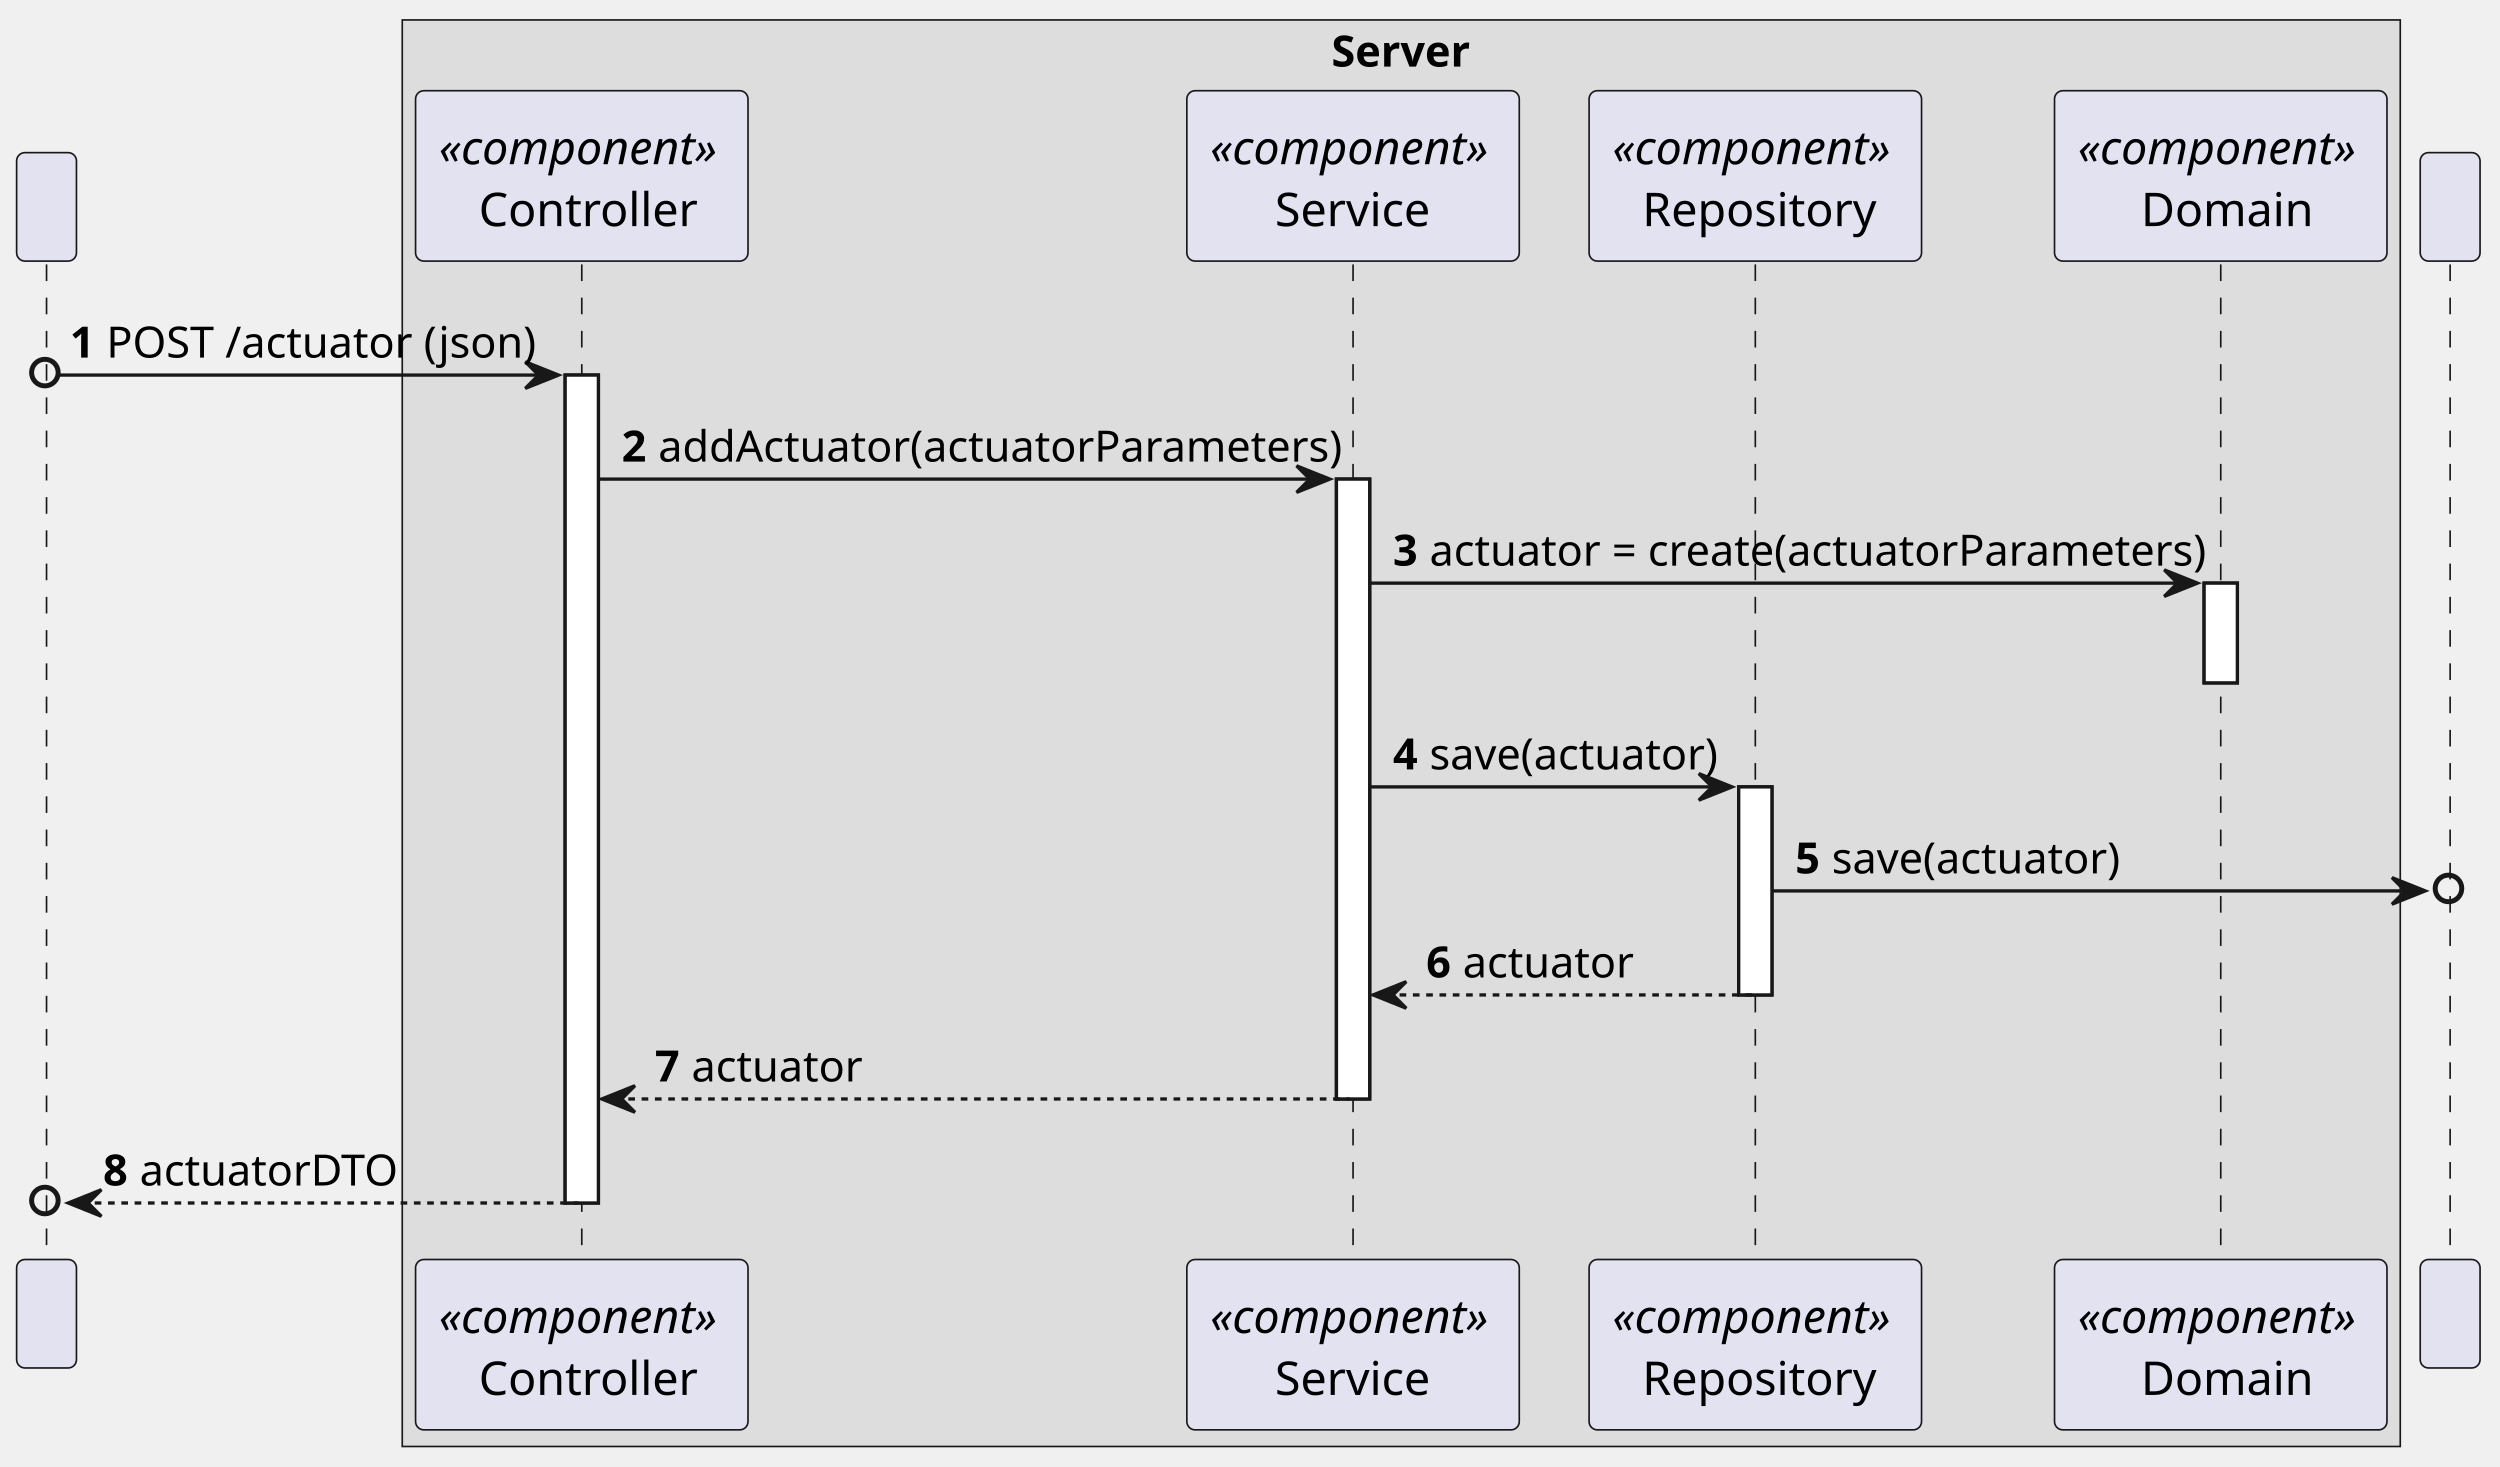
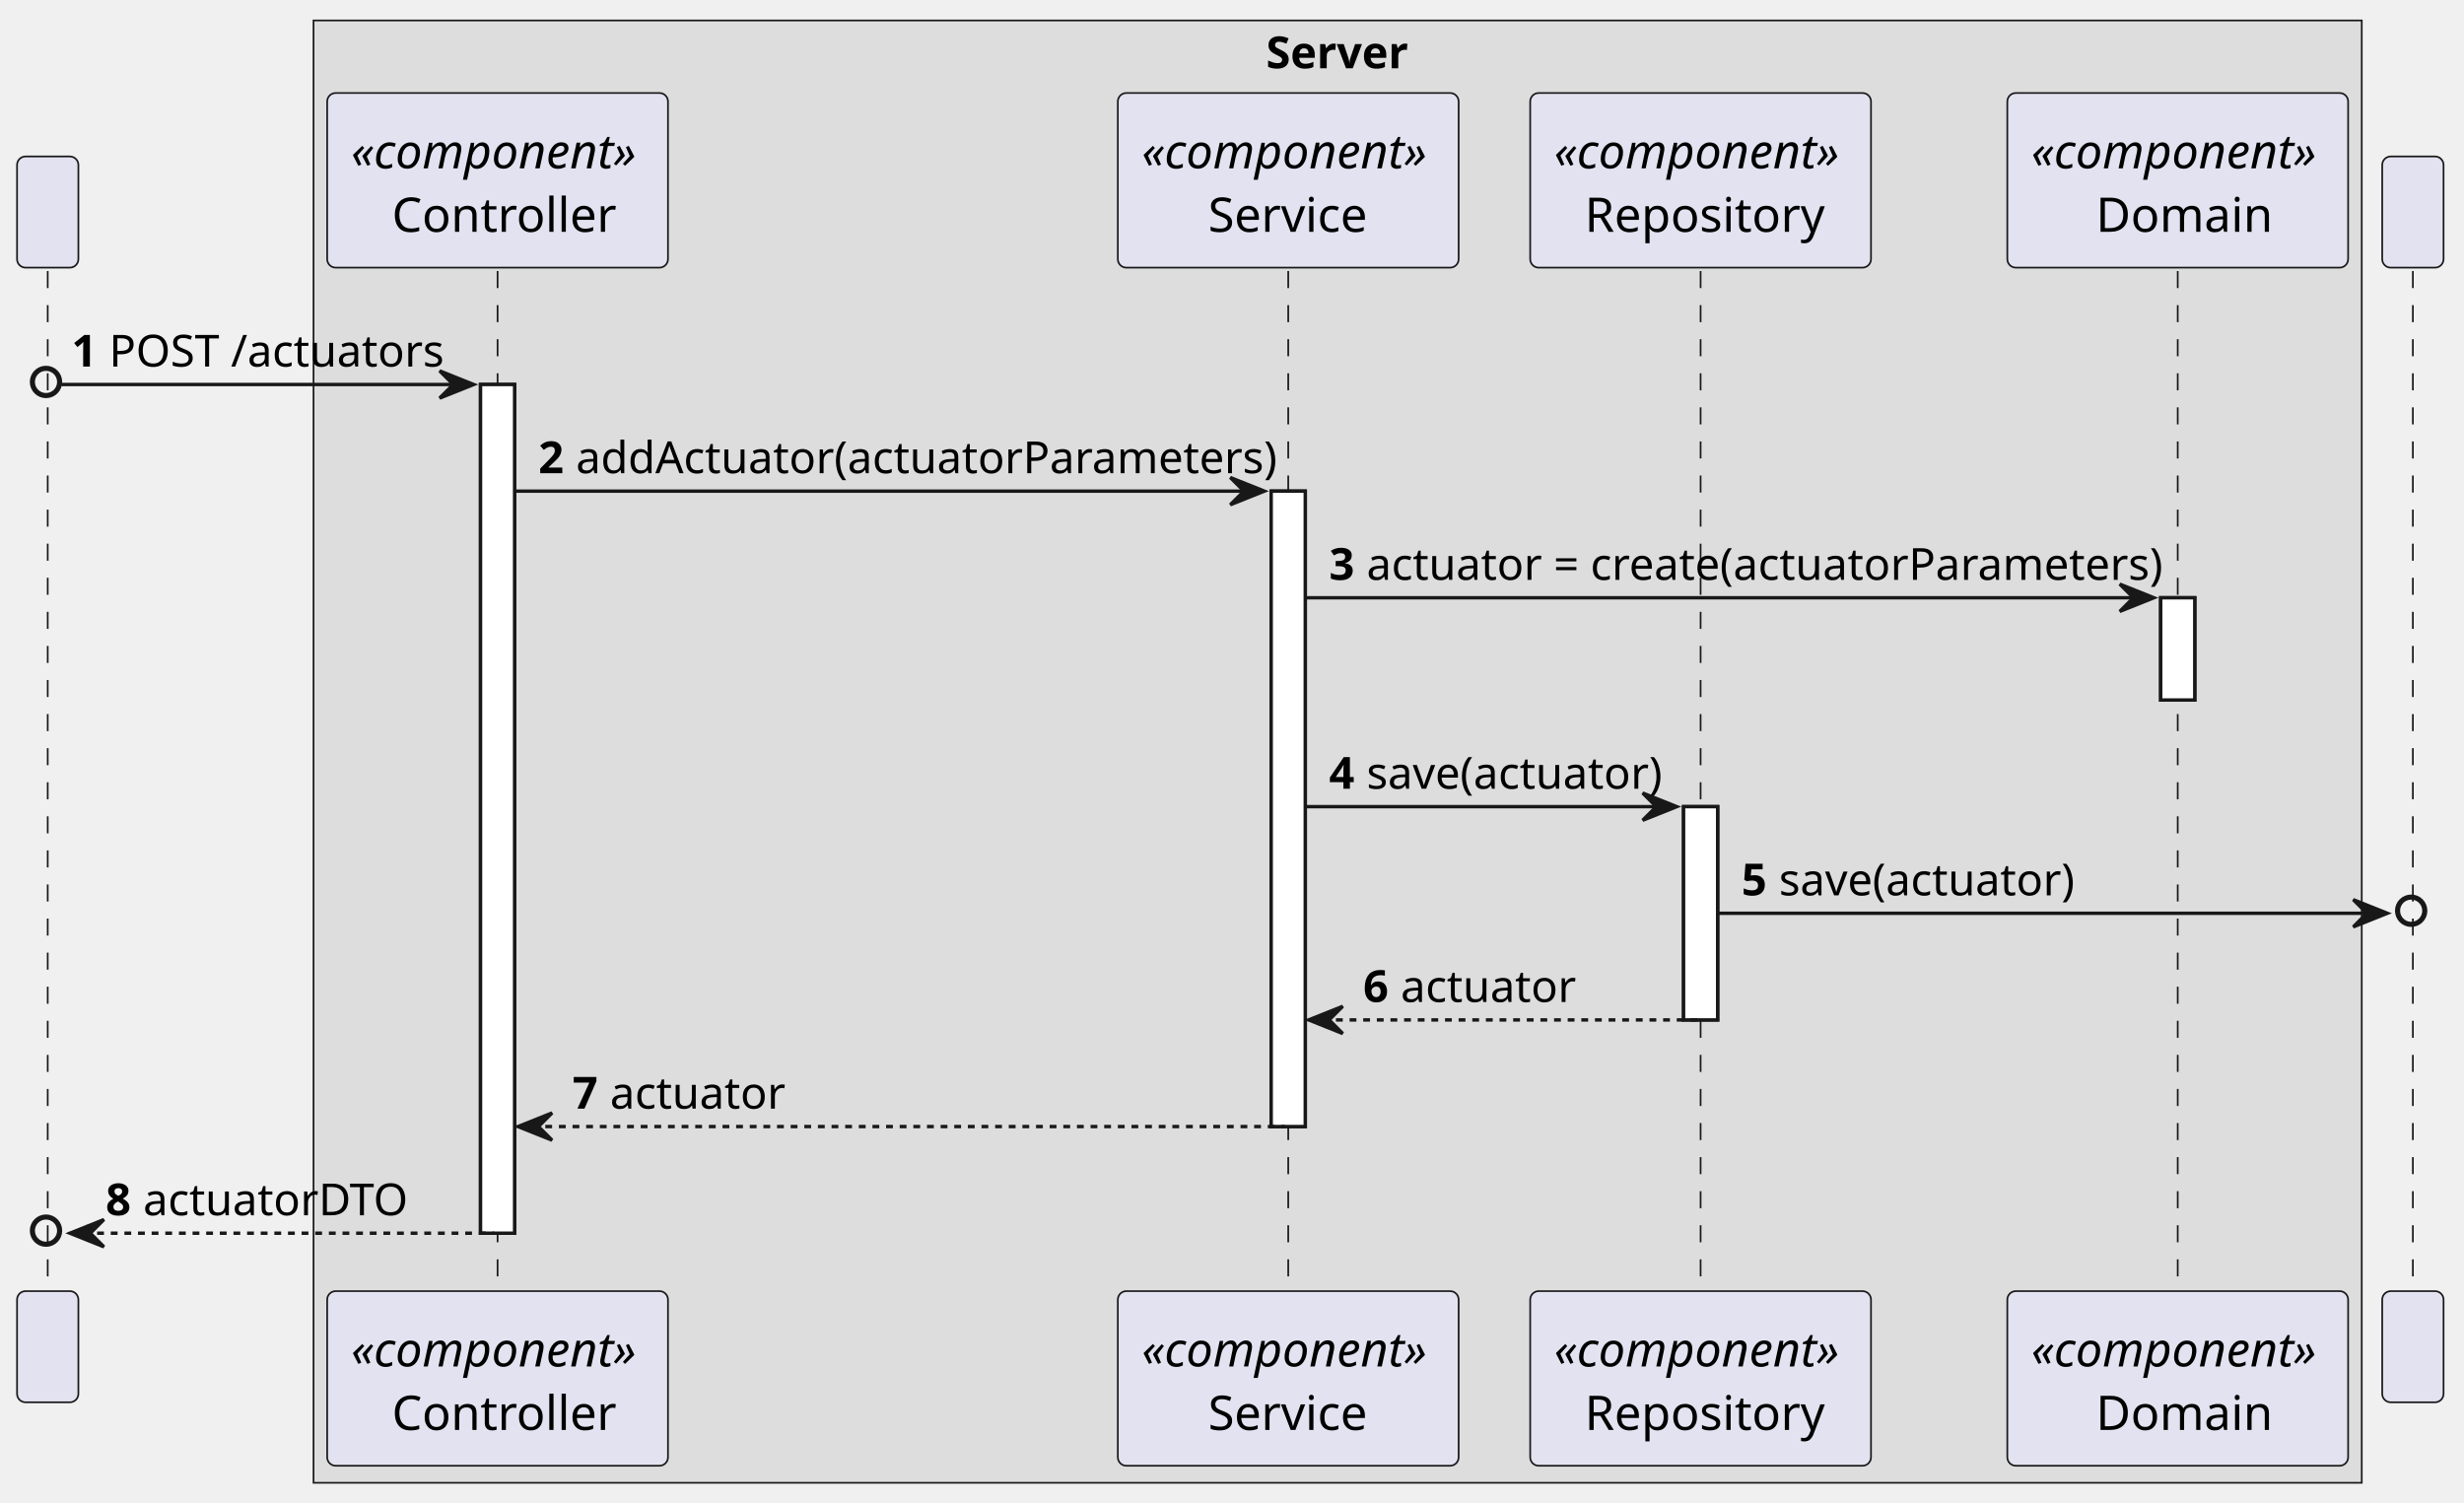
- <svg xmlns="http://www.w3.org/2000/svg" contentStyleType="text/css" height="441px" preserveAspectRatio="none" style="width:752px;height:441px;background:#FFFFFF;" version="1.1" viewBox="0 0 752 441" width="752px" zoomAndPan="magnify">
+ <svg xmlns="http://www.w3.org/2000/svg" contentStyleType="text/css" height="441px" preserveAspectRatio="none" style="width:723px;height:441px;background:#FFFFFF;" version="1.1" viewBox="0 0 723 441" width="723px" zoomAndPan="magnify">
  <defs />
  <g>
-     <rect fill="#DDDDDD" height="429.103" style="stroke:#181818;stroke-width:0.5;" width="601" x="121" y="6" />
-     <text fill="#000000" font-family="sans-serif" font-size="13" font-weight="bold" lengthAdjust="spacing" textLength="42" x="400.5" y="20.028">Server</text>
-     <rect fill="#FFFFFF" height="249.037" style="stroke:#181818;stroke-width:1.0;" width="10" x="170" y="112.824" />
-     <rect fill="#FFFFFF" height="186.455" style="stroke:#181818;stroke-width:1.0;" width="10" x="402" y="144.115" />
-     <rect fill="#FFFFFF" height="62.582" style="stroke:#181818;stroke-width:1.0;" width="10" x="523" y="236.697" />
-     <rect fill="#FFFFFF" height="30" style="stroke:#181818;stroke-width:1.0;" width="10" x="663" y="175.406" />
+     <rect fill="#DDDDDD" height="429.103" style="stroke:#181818;stroke-width:0.5;" width="601" x="92" y="6" />
+     <text fill="#000000" font-family="sans-serif" font-size="13" font-weight="bold" lengthAdjust="spacing" textLength="42" x="371.5" y="20.028">Server</text>
+     <rect fill="#FFFFFF" height="249.037" style="stroke:#181818;stroke-width:1.0;" width="10" x="141" y="112.824" />
+     <rect fill="#FFFFFF" height="186.455" style="stroke:#181818;stroke-width:1.0;" width="10" x="373" y="144.115" />
+     <rect fill="#FFFFFF" height="62.582" style="stroke:#181818;stroke-width:1.0;" width="10" x="494" y="236.697" />
+     <rect fill="#FFFFFF" height="30" style="stroke:#181818;stroke-width:1.0;" width="10" x="634" y="175.406" />
    <line style="stroke:#181818;stroke-width:0.5;stroke-dasharray:5.0,5.0;" x1="14" x2="14" y1="79.533" y2="379.861" />
-     <line style="stroke:#181818;stroke-width:0.5;stroke-dasharray:5.0,5.0;" x1="175" x2="175" y1="79.533" y2="379.861" />
-     <line style="stroke:#181818;stroke-width:0.5;stroke-dasharray:5.0,5.0;" x1="407" x2="407" y1="79.533" y2="379.861" />
-     <line style="stroke:#181818;stroke-width:0.5;stroke-dasharray:5.0,5.0;" x1="528" x2="528" y1="79.533" y2="379.861" />
-     <line style="stroke:#181818;stroke-width:0.5;stroke-dasharray:5.0,5.0;" x1="668" x2="668" y1="79.533" y2="379.861" />
-     <line style="stroke:#181818;stroke-width:0.5;stroke-dasharray:5.0,5.0;" x1="737" x2="737" y1="79.533" y2="379.861" />
+     <line style="stroke:#181818;stroke-width:0.5;stroke-dasharray:5.0,5.0;" x1="146" x2="146" y1="79.533" y2="379.861" />
+     <line style="stroke:#181818;stroke-width:0.5;stroke-dasharray:5.0,5.0;" x1="378" x2="378" y1="79.533" y2="379.861" />
+     <line style="stroke:#181818;stroke-width:0.5;stroke-dasharray:5.0,5.0;" x1="499" x2="499" y1="79.533" y2="379.861" />
+     <line style="stroke:#181818;stroke-width:0.5;stroke-dasharray:5.0,5.0;" x1="639" x2="639" y1="79.533" y2="379.861" />
+     <line style="stroke:#181818;stroke-width:0.5;stroke-dasharray:5.0,5.0;" x1="708" x2="708" y1="79.533" y2="379.861" />
    <rect fill="#E2E2F0" height="32.621" rx="2.5" ry="2.5" style="stroke:#181818;stroke-width:0.5;" width="18" x="5" y="45.912" />
    <text fill="#000000" font-family="sans-serif" font-size="14" lengthAdjust="spacing" textLength="4" x="12" y="68.019"> </text>
    <rect fill="#E2E2F0" height="32.621" rx="2.5" ry="2.5" style="stroke:#181818;stroke-width:0.5;" width="18" x="5" y="378.861" />
    <text fill="#000000" font-family="sans-serif" font-size="14" lengthAdjust="spacing" textLength="4" x="12" y="400.969"> </text>
-     <rect fill="#E2E2F0" height="51.242" rx="2.5" ry="2.5" style="stroke:#181818;stroke-width:0.5;" width="100" x="125" y="27.291" />
-     <text fill="#000000" font-family="sans-serif" font-size="14" font-style="italic" lengthAdjust="spacing" textLength="86" x="132" y="49.398">«component»</text>
-     <text fill="#000000" font-family="sans-serif" font-size="14" lengthAdjust="spacing" textLength="62" x="144" y="68.019">Controller</text>
-     <rect fill="#E2E2F0" height="51.242" rx="2.5" ry="2.5" style="stroke:#181818;stroke-width:0.5;" width="100" x="125" y="378.861" />
-     <text fill="#000000" font-family="sans-serif" font-size="14" font-style="italic" lengthAdjust="spacing" textLength="86" x="132" y="400.969">«component»</text>
-     <text fill="#000000" font-family="sans-serif" font-size="14" lengthAdjust="spacing" textLength="62" x="144" y="419.59">Controller</text>
-     <rect fill="#E2E2F0" height="51.242" rx="2.5" ry="2.5" style="stroke:#181818;stroke-width:0.5;" width="100" x="357" y="27.291" />
-     <text fill="#000000" font-family="sans-serif" font-size="14" font-style="italic" lengthAdjust="spacing" textLength="86" x="364" y="49.398">«component»</text>
-     <text fill="#000000" font-family="sans-serif" font-size="14" lengthAdjust="spacing" textLength="47" x="383.5" y="68.019">Service</text>
-     <rect fill="#E2E2F0" height="51.242" rx="2.5" ry="2.5" style="stroke:#181818;stroke-width:0.5;" width="100" x="357" y="378.861" />
-     <text fill="#000000" font-family="sans-serif" font-size="14" font-style="italic" lengthAdjust="spacing" textLength="86" x="364" y="400.969">«component»</text>
-     <text fill="#000000" font-family="sans-serif" font-size="14" lengthAdjust="spacing" textLength="47" x="383.5" y="419.59">Service</text>
-     <rect fill="#E2E2F0" height="51.242" rx="2.5" ry="2.5" style="stroke:#181818;stroke-width:0.5;" width="100" x="478" y="27.291" />
-     <text fill="#000000" font-family="sans-serif" font-size="14" font-style="italic" lengthAdjust="spacing" textLength="86" x="485" y="49.398">«component»</text>
-     <text fill="#000000" font-family="sans-serif" font-size="14" lengthAdjust="spacing" textLength="68" x="494" y="68.019">Repository</text>
-     <rect fill="#E2E2F0" height="51.242" rx="2.5" ry="2.5" style="stroke:#181818;stroke-width:0.5;" width="100" x="478" y="378.861" />
-     <text fill="#000000" font-family="sans-serif" font-size="14" font-style="italic" lengthAdjust="spacing" textLength="86" x="485" y="400.969">«component»</text>
-     <text fill="#000000" font-family="sans-serif" font-size="14" lengthAdjust="spacing" textLength="68" x="494" y="419.59">Repository</text>
-     <rect fill="#E2E2F0" height="51.242" rx="2.5" ry="2.5" style="stroke:#181818;stroke-width:0.5;" width="100" x="618" y="27.291" />
-     <text fill="#000000" font-family="sans-serif" font-size="14" font-style="italic" lengthAdjust="spacing" textLength="86" x="625" y="49.398">«component»</text>
-     <text fill="#000000" font-family="sans-serif" font-size="14" lengthAdjust="spacing" textLength="48" x="644" y="68.019">Domain</text>
-     <rect fill="#E2E2F0" height="51.242" rx="2.5" ry="2.5" style="stroke:#181818;stroke-width:0.5;" width="100" x="618" y="378.861" />
-     <text fill="#000000" font-family="sans-serif" font-size="14" font-style="italic" lengthAdjust="spacing" textLength="86" x="625" y="400.969">«component»</text>
-     <text fill="#000000" font-family="sans-serif" font-size="14" lengthAdjust="spacing" textLength="48" x="644" y="419.59">Domain</text>
-     <rect fill="#E2E2F0" height="32.621" rx="2.5" ry="2.5" style="stroke:#181818;stroke-width:0.5;" width="18" x="728" y="45.912" />
-     <text fill="#000000" font-family="sans-serif" font-size="14" lengthAdjust="spacing" textLength="4" x="735" y="68.019"> </text>
-     <rect fill="#E2E2F0" height="32.621" rx="2.5" ry="2.5" style="stroke:#181818;stroke-width:0.5;" width="18" x="728" y="378.861" />
-     <text fill="#000000" font-family="sans-serif" font-size="14" lengthAdjust="spacing" textLength="4" x="735" y="400.969"> </text>
-     <rect fill="#FFFFFF" height="249.037" style="stroke:#181818;stroke-width:1.0;" width="10" x="170" y="112.824" />
-     <rect fill="#FFFFFF" height="186.455" style="stroke:#181818;stroke-width:1.0;" width="10" x="402" y="144.115" />
-     <rect fill="#FFFFFF" height="62.582" style="stroke:#181818;stroke-width:1.0;" width="10" x="523" y="236.697" />
-     <rect fill="#FFFFFF" height="30" style="stroke:#181818;stroke-width:1.0;" width="10" x="663" y="175.406" />
+     <rect fill="#E2E2F0" height="51.242" rx="2.5" ry="2.5" style="stroke:#181818;stroke-width:0.5;" width="100" x="96" y="27.291" />
+     <text fill="#000000" font-family="sans-serif" font-size="14" font-style="italic" lengthAdjust="spacing" textLength="86" x="103" y="49.398">«component»</text>
+     <text fill="#000000" font-family="sans-serif" font-size="14" lengthAdjust="spacing" textLength="62" x="115" y="68.019">Controller</text>
+     <rect fill="#E2E2F0" height="51.242" rx="2.5" ry="2.5" style="stroke:#181818;stroke-width:0.5;" width="100" x="96" y="378.861" />
+     <text fill="#000000" font-family="sans-serif" font-size="14" font-style="italic" lengthAdjust="spacing" textLength="86" x="103" y="400.969">«component»</text>
+     <text fill="#000000" font-family="sans-serif" font-size="14" lengthAdjust="spacing" textLength="62" x="115" y="419.59">Controller</text>
+     <rect fill="#E2E2F0" height="51.242" rx="2.5" ry="2.5" style="stroke:#181818;stroke-width:0.5;" width="100" x="328" y="27.291" />
+     <text fill="#000000" font-family="sans-serif" font-size="14" font-style="italic" lengthAdjust="spacing" textLength="86" x="335" y="49.398">«component»</text>
+     <text fill="#000000" font-family="sans-serif" font-size="14" lengthAdjust="spacing" textLength="47" x="354.5" y="68.019">Service</text>
+     <rect fill="#E2E2F0" height="51.242" rx="2.5" ry="2.5" style="stroke:#181818;stroke-width:0.5;" width="100" x="328" y="378.861" />
+     <text fill="#000000" font-family="sans-serif" font-size="14" font-style="italic" lengthAdjust="spacing" textLength="86" x="335" y="400.969">«component»</text>
+     <text fill="#000000" font-family="sans-serif" font-size="14" lengthAdjust="spacing" textLength="47" x="354.5" y="419.59">Service</text>
+     <rect fill="#E2E2F0" height="51.242" rx="2.5" ry="2.5" style="stroke:#181818;stroke-width:0.5;" width="100" x="449" y="27.291" />
+     <text fill="#000000" font-family="sans-serif" font-size="14" font-style="italic" lengthAdjust="spacing" textLength="86" x="456" y="49.398">«component»</text>
+     <text fill="#000000" font-family="sans-serif" font-size="14" lengthAdjust="spacing" textLength="68" x="465" y="68.019">Repository</text>
+     <rect fill="#E2E2F0" height="51.242" rx="2.5" ry="2.5" style="stroke:#181818;stroke-width:0.5;" width="100" x="449" y="378.861" />
+     <text fill="#000000" font-family="sans-serif" font-size="14" font-style="italic" lengthAdjust="spacing" textLength="86" x="456" y="400.969">«component»</text>
+     <text fill="#000000" font-family="sans-serif" font-size="14" lengthAdjust="spacing" textLength="68" x="465" y="419.59">Repository</text>
+     <rect fill="#E2E2F0" height="51.242" rx="2.5" ry="2.5" style="stroke:#181818;stroke-width:0.5;" width="100" x="589" y="27.291" />
+     <text fill="#000000" font-family="sans-serif" font-size="14" font-style="italic" lengthAdjust="spacing" textLength="86" x="596" y="49.398">«component»</text>
+     <text fill="#000000" font-family="sans-serif" font-size="14" lengthAdjust="spacing" textLength="48" x="615" y="68.019">Domain</text>
+     <rect fill="#E2E2F0" height="51.242" rx="2.5" ry="2.5" style="stroke:#181818;stroke-width:0.5;" width="100" x="589" y="378.861" />
+     <text fill="#000000" font-family="sans-serif" font-size="14" font-style="italic" lengthAdjust="spacing" textLength="86" x="596" y="400.969">«component»</text>
+     <text fill="#000000" font-family="sans-serif" font-size="14" lengthAdjust="spacing" textLength="48" x="615" y="419.59">Domain</text>
+     <rect fill="#E2E2F0" height="32.621" rx="2.5" ry="2.5" style="stroke:#181818;stroke-width:0.5;" width="18" x="699" y="45.912" />
+     <text fill="#000000" font-family="sans-serif" font-size="14" lengthAdjust="spacing" textLength="4" x="706" y="68.019"> </text>
+     <rect fill="#E2E2F0" height="32.621" rx="2.5" ry="2.5" style="stroke:#181818;stroke-width:0.5;" width="18" x="699" y="378.861" />
+     <text fill="#000000" font-family="sans-serif" font-size="14" lengthAdjust="spacing" textLength="4" x="706" y="400.969"> </text>
+     <rect fill="#FFFFFF" height="249.037" style="stroke:#181818;stroke-width:1.0;" width="10" x="141" y="112.824" />
+     <rect fill="#FFFFFF" height="186.455" style="stroke:#181818;stroke-width:1.0;" width="10" x="373" y="144.115" />
+     <rect fill="#FFFFFF" height="62.582" style="stroke:#181818;stroke-width:1.0;" width="10" x="494" y="236.697" />
+     <rect fill="#FFFFFF" height="30" style="stroke:#181818;stroke-width:1.0;" width="10" x="634" y="175.406" />
    <ellipse cx="13.5" cy="112.074" fill="none" rx="4" ry="4" style="stroke:#181818;stroke-width:1.5;" />
-     <polygon fill="#181818" points="158,108.824,168,112.824,158,116.824,162,112.824" style="stroke:#181818;stroke-width:1.0;" />
-     <line style="stroke:#181818;stroke-width:1.0;" x1="18" x2="164" y1="112.824" y2="112.824" />
+     <polygon fill="#181818" points="129,108.824,139,112.824,129,116.824,133,112.824" style="stroke:#181818;stroke-width:1.0;" />
+     <line style="stroke:#181818;stroke-width:1.0;" x1="18" x2="135" y1="112.824" y2="112.824" />
    <text fill="#000000" font-family="sans-serif" font-size="13" font-weight="bold" lengthAdjust="spacing" textLength="7" x="21" y="107.561">1</text>
-     <text fill="#000000" font-family="sans-serif" font-size="13" lengthAdjust="spacing" textLength="126" x="32" y="107.561">POST /actuator (json)</text>
-     <polygon fill="#181818" points="390,140.115,400,144.115,390,148.115,394,144.115" style="stroke:#181818;stroke-width:1.0;" />
-     <line style="stroke:#181818;stroke-width:1.0;" x1="180" x2="396" y1="144.115" y2="144.115" />
-     <text fill="#000000" font-family="sans-serif" font-size="13" font-weight="bold" lengthAdjust="spacing" textLength="7" x="187" y="138.852">2</text>
-     <text fill="#000000" font-family="sans-serif" font-size="13" lengthAdjust="spacing" textLength="192" x="198" y="138.852">addActuator(actuatorParameters)</text>
-     <polygon fill="#181818" points="651,171.406,661,175.406,651,179.406,655,175.406" style="stroke:#181818;stroke-width:1.0;" />
-     <line style="stroke:#181818;stroke-width:1.0;" x1="412" x2="657" y1="175.406" y2="175.406" />
-     <text fill="#000000" font-family="sans-serif" font-size="13" font-weight="bold" lengthAdjust="spacing" textLength="7" x="419" y="170.144">3</text>
-     <text fill="#000000" font-family="sans-serif" font-size="13" lengthAdjust="spacing" textLength="221" x="430" y="170.144">actuator = create(actuatorParameters)</text>
-     <polygon fill="#181818" points="511,232.697,521,236.697,511,240.697,515,236.697" style="stroke:#181818;stroke-width:1.0;" />
-     <line style="stroke:#181818;stroke-width:1.0;" x1="412" x2="517" y1="236.697" y2="236.697" />
-     <text fill="#000000" font-family="sans-serif" font-size="13" font-weight="bold" lengthAdjust="spacing" textLength="7" x="419" y="231.435">4</text>
-     <text fill="#000000" font-family="sans-serif" font-size="13" lengthAdjust="spacing" textLength="81" x="430" y="231.435">save(actuator)</text>
-     <ellipse cx="736.5" cy="267.238" fill="none" rx="4" ry="4" style="stroke:#181818;stroke-width:1.5;" />
-     <polygon fill="#181818" points="719.5,263.988,729.5,267.988,719.5,271.988,723.5,267.988" style="stroke:#181818;stroke-width:1.0;" />
-     <line style="stroke:#181818;stroke-width:1.0;" x1="533" x2="725.5" y1="267.988" y2="267.988" />
-     <text fill="#000000" font-family="sans-serif" font-size="13" font-weight="bold" lengthAdjust="spacing" textLength="7" x="540" y="262.726">5</text>
-     <text fill="#000000" font-family="sans-serif" font-size="13" lengthAdjust="spacing" textLength="81" x="551" y="262.726">save(actuator)</text>
-     <polygon fill="#181818" points="423,295.279,413,299.279,423,303.279,419,299.279" style="stroke:#181818;stroke-width:1.0;" />
-     <line style="stroke:#181818;stroke-width:1.0;stroke-dasharray:2.0,2.0;" x1="417" x2="527" y1="299.279" y2="299.279" />
-     <text fill="#000000" font-family="sans-serif" font-size="13" font-weight="bold" lengthAdjust="spacing" textLength="7" x="429" y="294.017">6</text>
-     <text fill="#000000" font-family="sans-serif" font-size="13" lengthAdjust="spacing" textLength="47" x="440" y="294.017">actuator</text>
-     <polygon fill="#181818" points="191,326.57,181,330.57,191,334.57,187,330.57" style="stroke:#181818;stroke-width:1.0;" />
-     <line style="stroke:#181818;stroke-width:1.0;stroke-dasharray:2.0,2.0;" x1="185" x2="406" y1="330.57" y2="330.57" />
-     <text fill="#000000" font-family="sans-serif" font-size="13" font-weight="bold" lengthAdjust="spacing" textLength="7" x="197" y="325.308">7</text>
-     <text fill="#000000" font-family="sans-serif" font-size="13" lengthAdjust="spacing" textLength="47" x="208" y="325.308">actuator</text>
+     <text fill="#000000" font-family="sans-serif" font-size="13" lengthAdjust="spacing" textLength="97" x="32" y="107.561">POST /actuators</text>
+     <polygon fill="#181818" points="361,140.115,371,144.115,361,148.115,365,144.115" style="stroke:#181818;stroke-width:1.0;" />
+     <line style="stroke:#181818;stroke-width:1.0;" x1="151" x2="367" y1="144.115" y2="144.115" />
+     <text fill="#000000" font-family="sans-serif" font-size="13" font-weight="bold" lengthAdjust="spacing" textLength="7" x="158" y="138.852">2</text>
+     <text fill="#000000" font-family="sans-serif" font-size="13" lengthAdjust="spacing" textLength="192" x="169" y="138.852">addActuator(actuatorParameters)</text>
+     <polygon fill="#181818" points="622,171.406,632,175.406,622,179.406,626,175.406" style="stroke:#181818;stroke-width:1.0;" />
+     <line style="stroke:#181818;stroke-width:1.0;" x1="383" x2="628" y1="175.406" y2="175.406" />
+     <text fill="#000000" font-family="sans-serif" font-size="13" font-weight="bold" lengthAdjust="spacing" textLength="7" x="390" y="170.144">3</text>
+     <text fill="#000000" font-family="sans-serif" font-size="13" lengthAdjust="spacing" textLength="221" x="401" y="170.144">actuator = create(actuatorParameters)</text>
+     <polygon fill="#181818" points="482,232.697,492,236.697,482,240.697,486,236.697" style="stroke:#181818;stroke-width:1.0;" />
+     <line style="stroke:#181818;stroke-width:1.0;" x1="383" x2="488" y1="236.697" y2="236.697" />
+     <text fill="#000000" font-family="sans-serif" font-size="13" font-weight="bold" lengthAdjust="spacing" textLength="7" x="390" y="231.435">4</text>
+     <text fill="#000000" font-family="sans-serif" font-size="13" lengthAdjust="spacing" textLength="81" x="401" y="231.435">save(actuator)</text>
+     <ellipse cx="707.5" cy="267.238" fill="none" rx="4" ry="4" style="stroke:#181818;stroke-width:1.5;" />
+     <polygon fill="#181818" points="690.5,263.988,700.5,267.988,690.5,271.988,694.5,267.988" style="stroke:#181818;stroke-width:1.0;" />
+     <line style="stroke:#181818;stroke-width:1.0;" x1="504" x2="696.5" y1="267.988" y2="267.988" />
+     <text fill="#000000" font-family="sans-serif" font-size="13" font-weight="bold" lengthAdjust="spacing" textLength="7" x="511" y="262.726">5</text>
+     <text fill="#000000" font-family="sans-serif" font-size="13" lengthAdjust="spacing" textLength="81" x="522" y="262.726">save(actuator)</text>
+     <polygon fill="#181818" points="394,295.279,384,299.279,394,303.279,390,299.279" style="stroke:#181818;stroke-width:1.0;" />
+     <line style="stroke:#181818;stroke-width:1.0;stroke-dasharray:2.0,2.0;" x1="388" x2="498" y1="299.279" y2="299.279" />
+     <text fill="#000000" font-family="sans-serif" font-size="13" font-weight="bold" lengthAdjust="spacing" textLength="7" x="400" y="294.017">6</text>
+     <text fill="#000000" font-family="sans-serif" font-size="13" lengthAdjust="spacing" textLength="47" x="411" y="294.017">actuator</text>
+     <polygon fill="#181818" points="162,326.57,152,330.57,162,334.57,158,330.57" style="stroke:#181818;stroke-width:1.0;" />
+     <line style="stroke:#181818;stroke-width:1.0;stroke-dasharray:2.0,2.0;" x1="156" x2="377" y1="330.57" y2="330.57" />
+     <text fill="#000000" font-family="sans-serif" font-size="13" font-weight="bold" lengthAdjust="spacing" textLength="7" x="168" y="325.308">7</text>
+     <text fill="#000000" font-family="sans-serif" font-size="13" lengthAdjust="spacing" textLength="47" x="179" y="325.308">actuator</text>
    <ellipse cx="13.5" cy="361.111" fill="none" rx="4" ry="4" style="stroke:#181818;stroke-width:1.5;" />
    <polygon fill="#181818" points="30.5,357.861,20.5,361.861,30.5,365.861,26.5,361.861" style="stroke:#181818;stroke-width:1.0;" />
-     <line style="stroke:#181818;stroke-width:1.0;stroke-dasharray:2.0,2.0;" x1="28.5" x2="174" y1="361.861" y2="361.861" />
+     <line style="stroke:#181818;stroke-width:1.0;stroke-dasharray:2.0,2.0;" x1="28.5" x2="145" y1="361.861" y2="361.861" />
    <text fill="#000000" font-family="sans-serif" font-size="13" font-weight="bold" lengthAdjust="spacing" textLength="7" x="31" y="356.599">8</text>
    <text fill="#000000" font-family="sans-serif" font-size="13" lengthAdjust="spacing" textLength="73" x="42" y="356.599">actuatorDTO</text>
  </g>
</svg>
